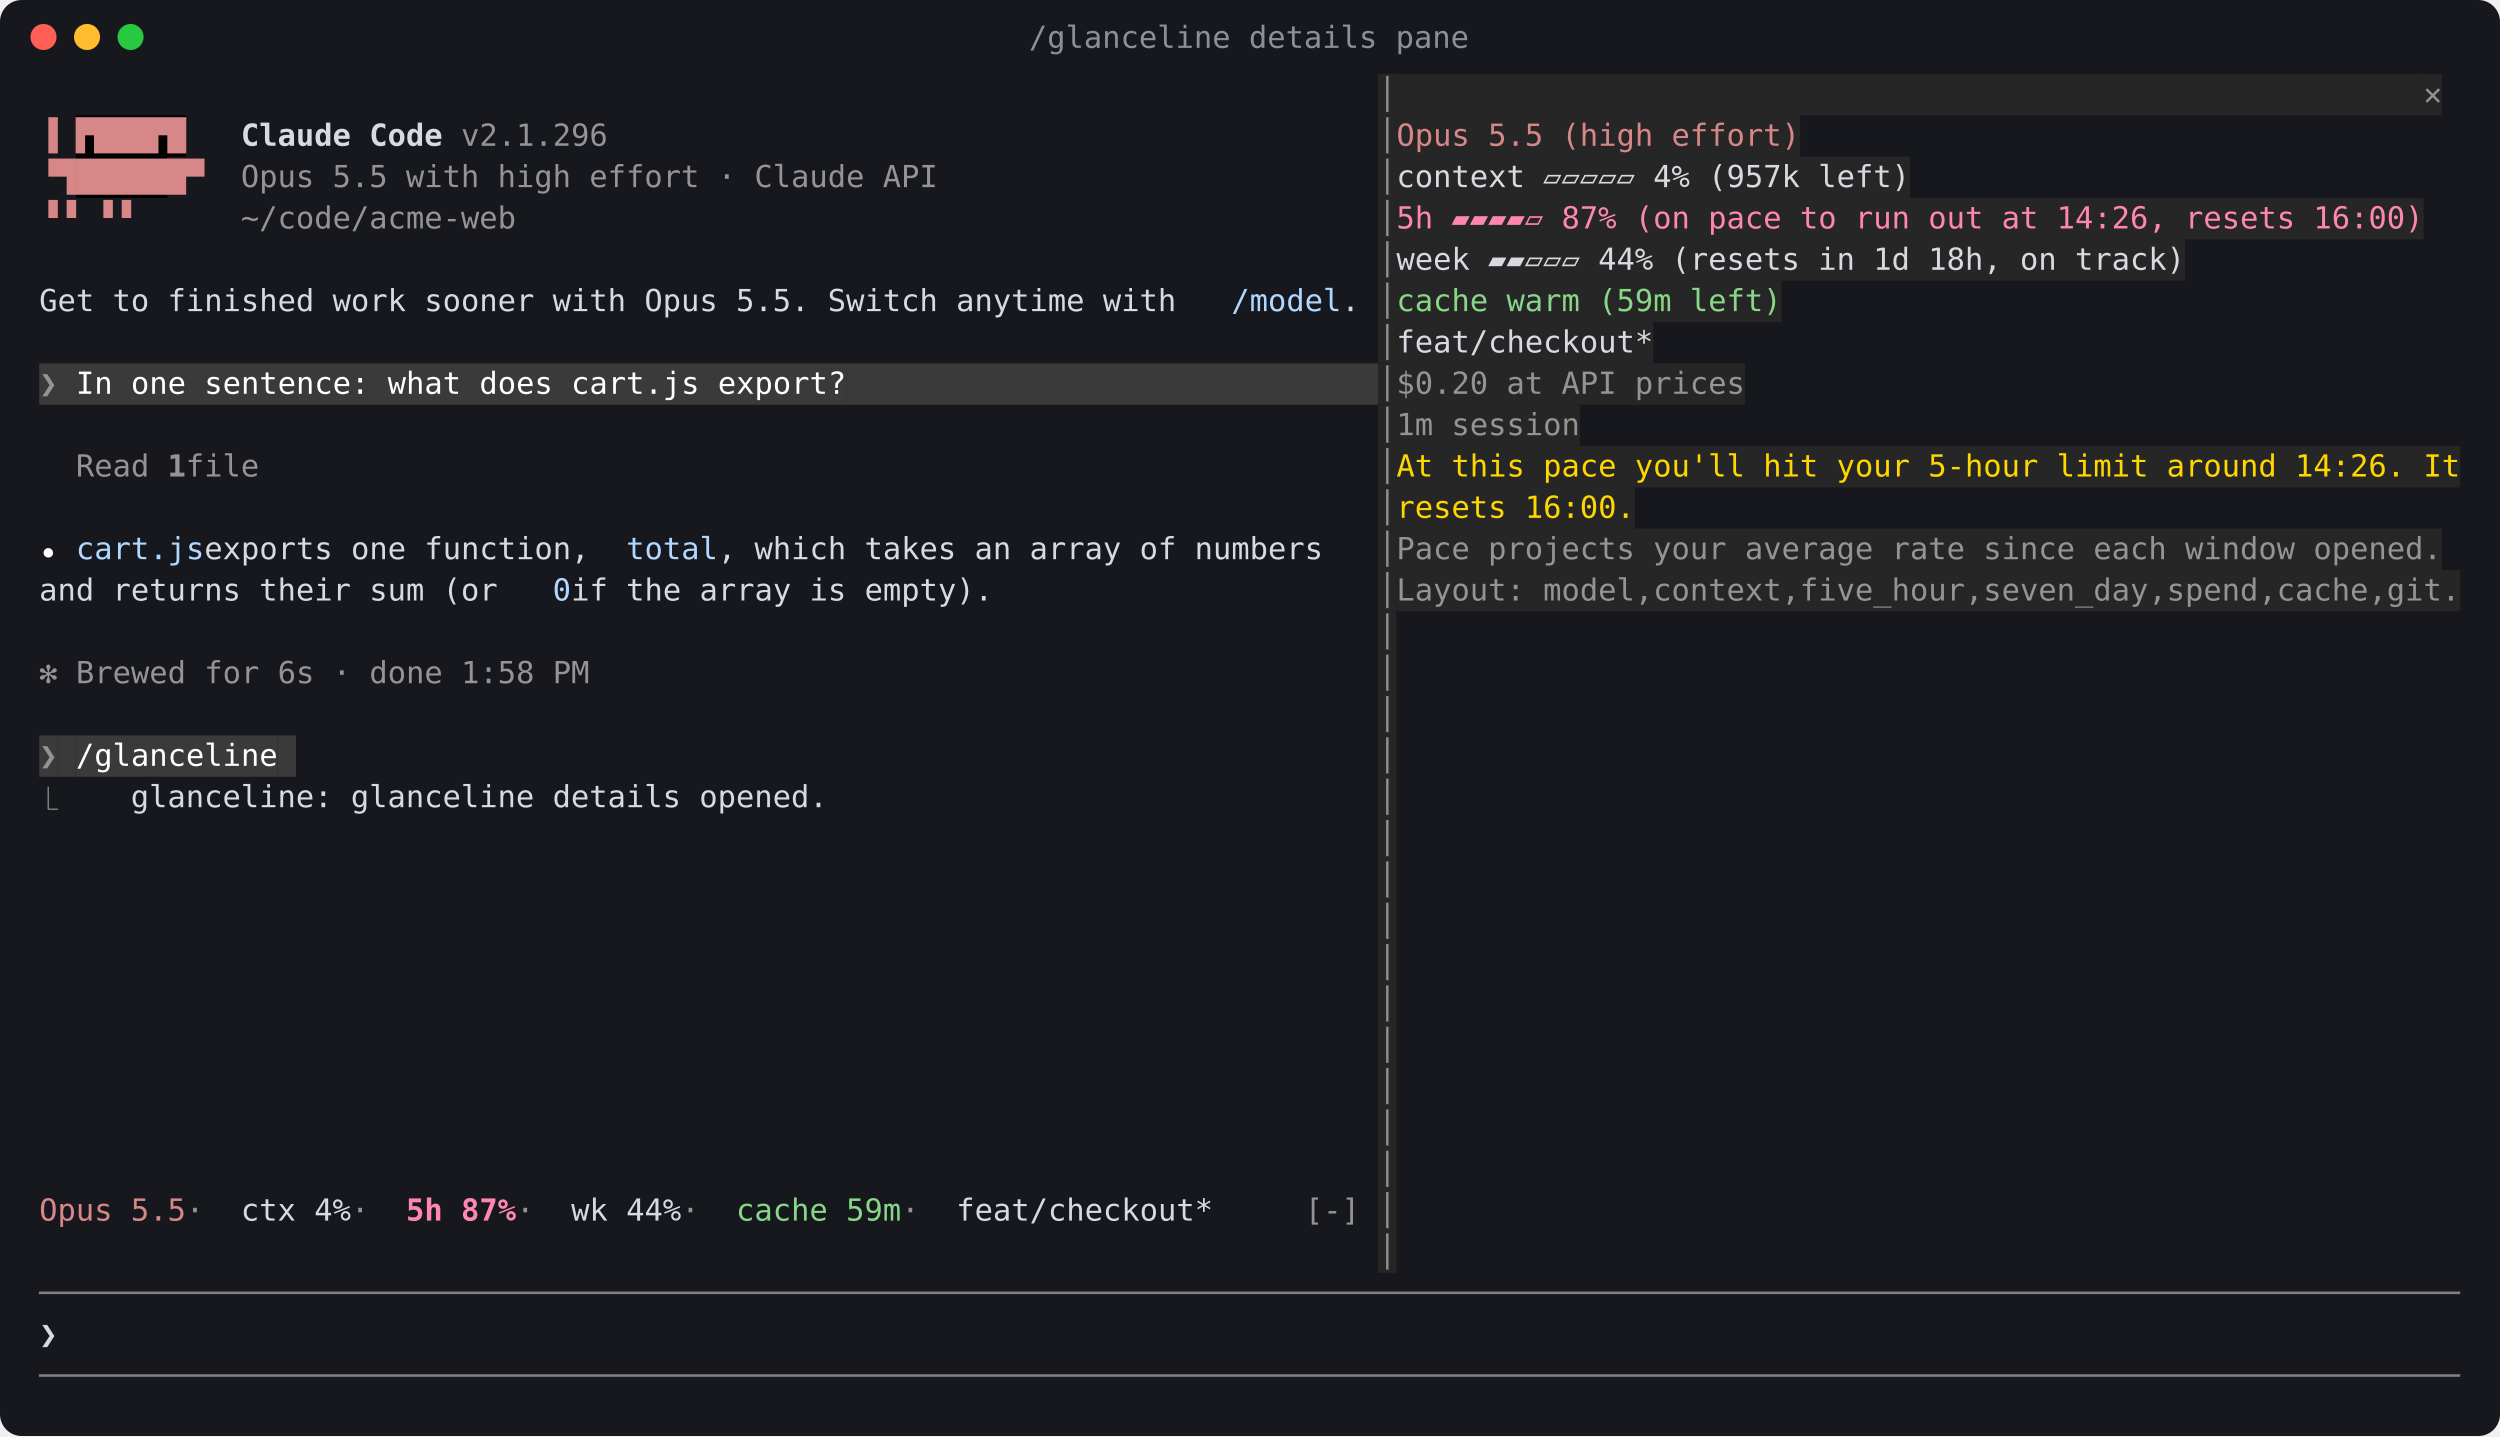
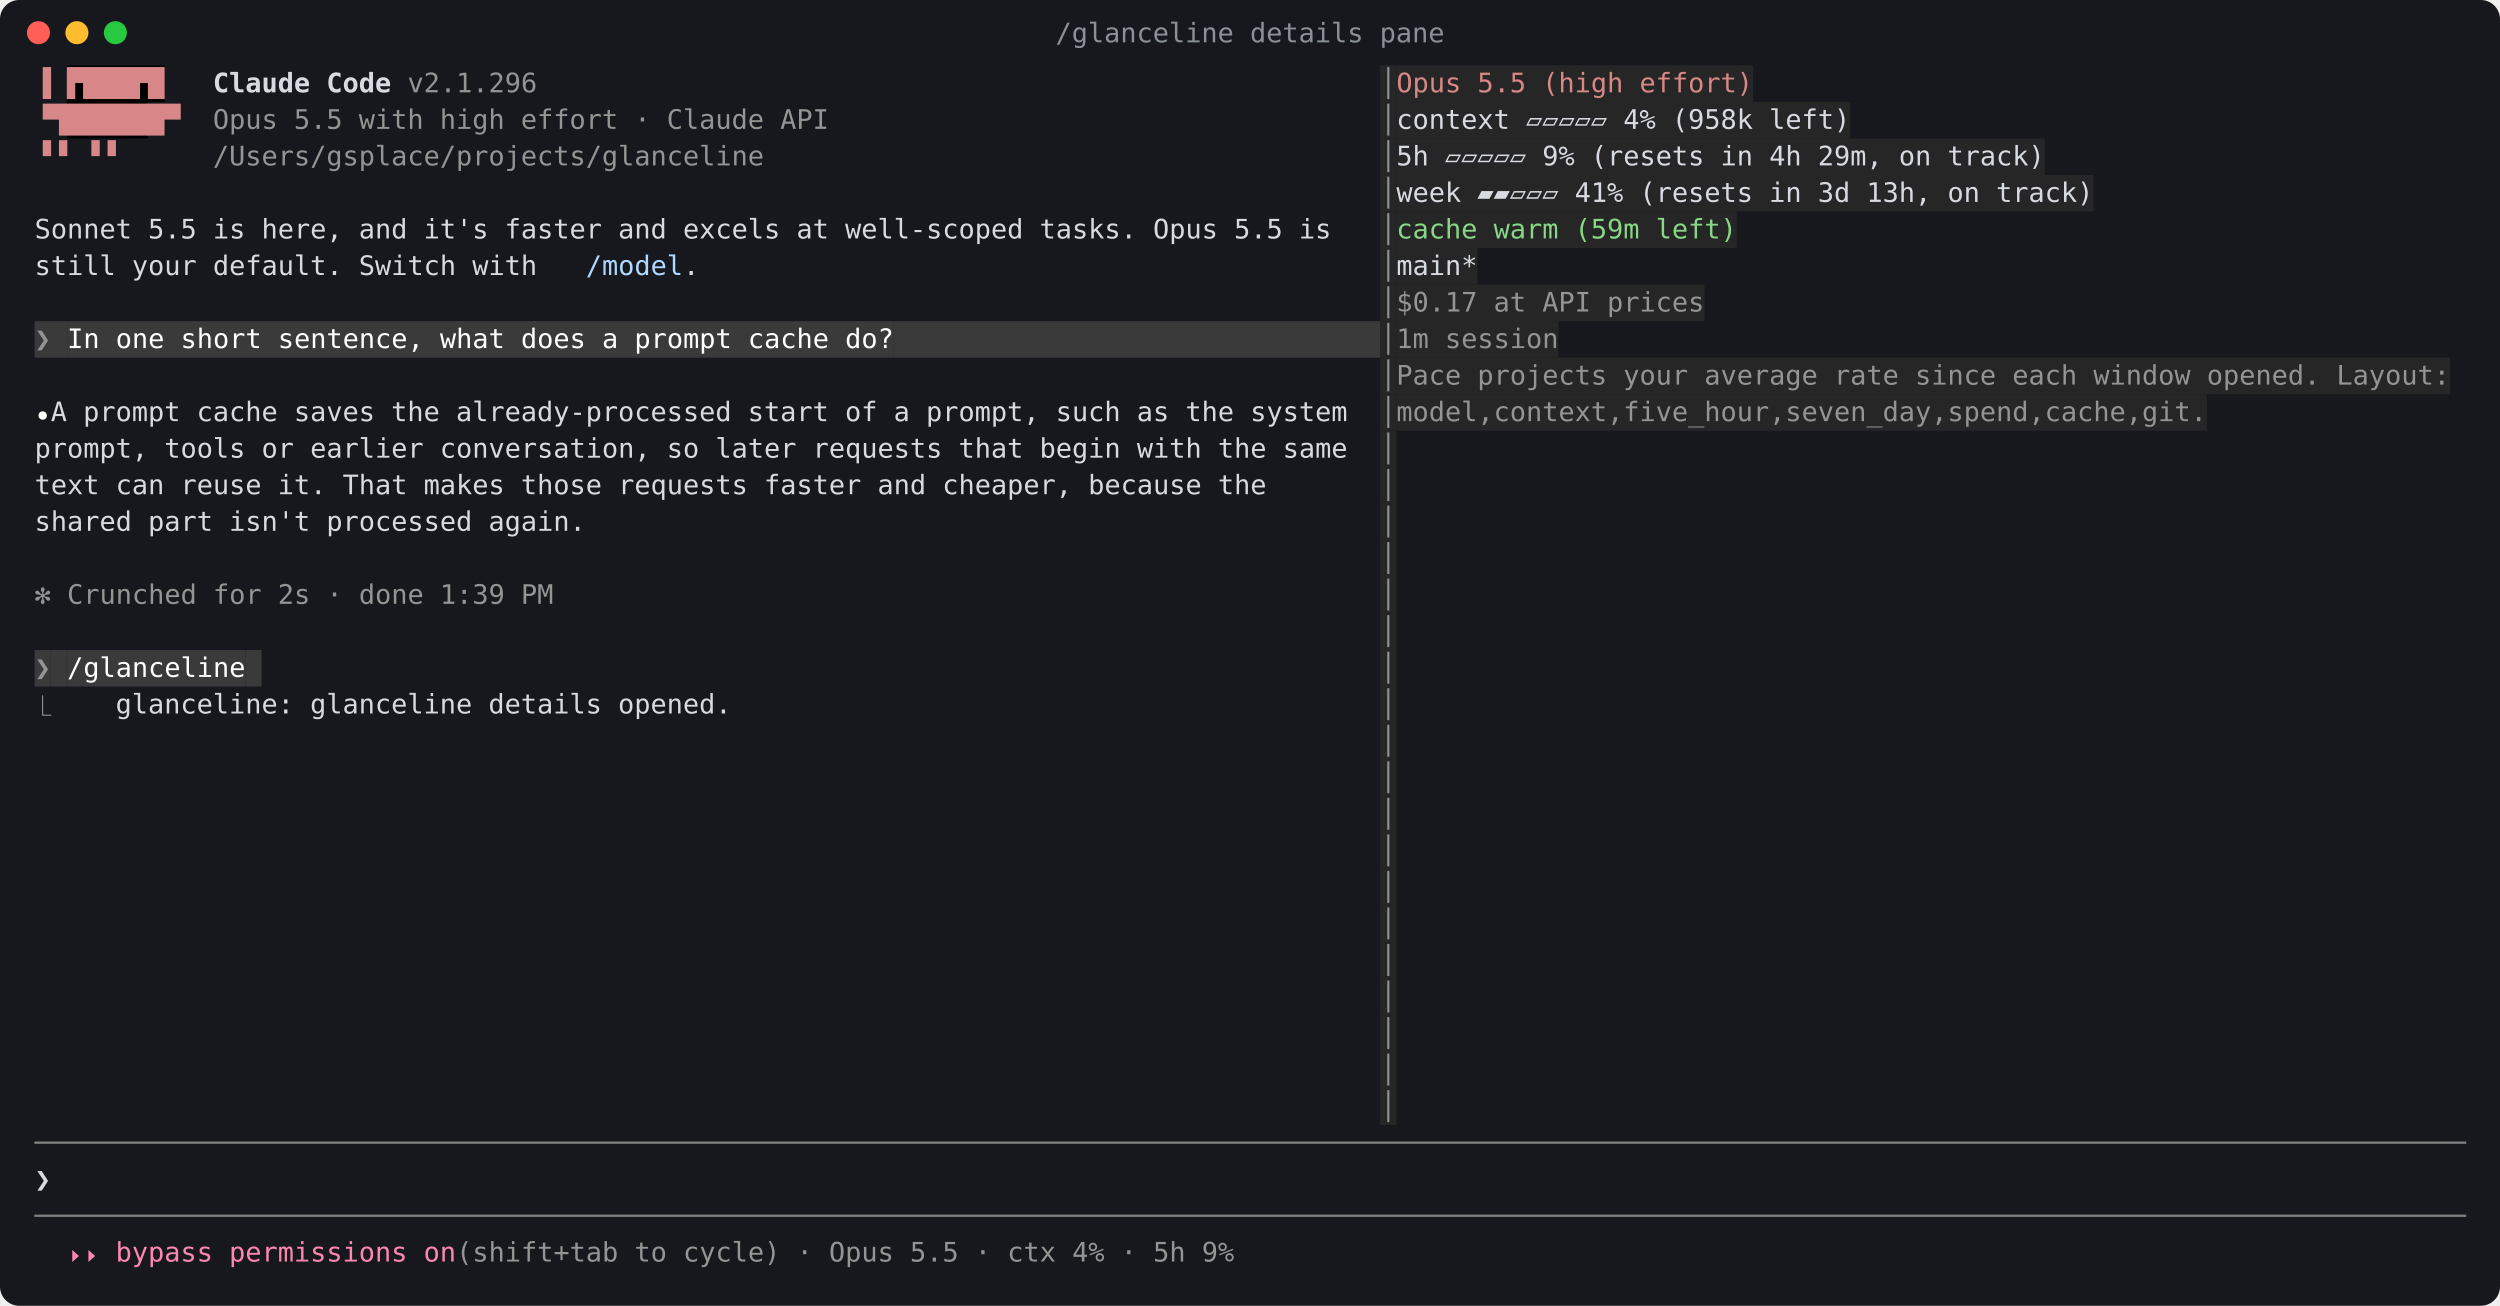
- <svg xmlns="http://www.w3.org/2000/svg" width="1149" height="660" viewBox="0 0 1149 660" role="img" aria-label="/glanceline details pane">
+ <svg xmlns="http://www.w3.org/2000/svg" width="1300" height="679" viewBox="0 0 1300 679" role="img" aria-label="/glanceline details pane">
  <style>text{font-family:"JetBrains Mono","SF Mono",Menlo,Consolas,monospace;font-size:14px;white-space:pre}</style>
  <rect width="100%" height="100%" rx="10" fill="#16181d" />
  <circle cx="20" cy="17" r="6" fill="#ff5f57" />
  <circle cx="40" cy="17" r="6" fill="#febc2e" />
  <circle cx="60" cy="17" r="6" fill="#28c840" />
-   <text x="574" y="22" fill="#8a8f98" text-anchor="middle">/glanceline details pane</text>
-   <rect x="633.4" y="34.0" width="8.4" height="19" fill="#262626" />
-   <text x="633.4" y="48" fill="#d7dae0" opacity="0.6" textLength="8.4" lengthAdjust="spacingAndGlyphs">│</text>
-   <rect x="641.8" y="34.0" width="472.1" height="19" fill="#262626" />
-   <rect x="1113.9" y="34.0" width="8.4" height="19" fill="#262626" />
-   <text x="1113.9" y="48" fill="#949494" textLength="8.4" lengthAdjust="spacingAndGlyphs">✕</text>
-   <text x="18.0" y="67" fill="#d78787" textLength="16.9" lengthAdjust="spacingAndGlyphs"> ▐</text>
-   <rect x="34.9" y="53.0" width="50.6" height="19" fill="#000000" />
-   <text x="34.9" y="67" fill="#d78787" textLength="50.6" lengthAdjust="spacingAndGlyphs">▛███▛█</text>
-   <text x="110.7" y="67" fill="#d7dae0" font-weight="700" textLength="92.7" lengthAdjust="spacingAndGlyphs">Claude Code</text>
-   <text x="211.9" y="67" fill="#949494" textLength="67.4" lengthAdjust="spacingAndGlyphs">v2.1.296</text>
-   <rect x="633.4" y="53.0" width="8.4" height="19" fill="#262626" />
-   <text x="633.4" y="67" fill="#d7dae0" opacity="0.6" textLength="8.4" lengthAdjust="spacingAndGlyphs">│</text>
-   <rect x="641.8" y="53.0" width="185.5" height="19" fill="#262626" />
-   <text x="641.8" y="67" fill="#d78787" textLength="185.5" lengthAdjust="spacingAndGlyphs">Opus 5.5 (high effort)</text>
-   <text x="18.0" y="86" fill="#d78787" textLength="16.9" lengthAdjust="spacingAndGlyphs">▝▜</text>
-   <rect x="34.9" y="72.0" width="42.1" height="19" fill="#000000" />
-   <text x="34.9" y="86" fill="#d78787" textLength="42.1" lengthAdjust="spacingAndGlyphs">█████</text>
-   <text x="77.0" y="86" fill="#d78787" textLength="16.9" lengthAdjust="spacingAndGlyphs">█▀</text>
-   <text x="110.7" y="86" fill="#949494" textLength="320.3" lengthAdjust="spacingAndGlyphs">Opus 5.5 with high effort · Claude API</text>
-   <rect x="633.4" y="72.0" width="8.4" height="19" fill="#262626" />
-   <text x="633.4" y="86" fill="#d7dae0" opacity="0.6" textLength="8.4" lengthAdjust="spacingAndGlyphs">│</text>
-   <rect x="641.8" y="72.0" width="236.0" height="19" fill="#262626" />
-   <text x="641.8" y="86" fill="#d7dae0" textLength="236.0" lengthAdjust="spacingAndGlyphs">context ▱▱▱▱▱ 4% (957k left)</text>
-   <text x="18.0" y="105" fill="#d78787" textLength="75.9" lengthAdjust="spacingAndGlyphs"> ▝▝   ▝▝ </text>
-   <text x="110.7" y="105" fill="#949494" textLength="185.5" lengthAdjust="spacingAndGlyphs">~/code/acme-web       </text>
-   <rect x="633.4" y="91.0" width="8.4" height="19" fill="#262626" />
-   <text x="633.4" y="105" fill="#d7dae0" opacity="0.6" textLength="8.4" lengthAdjust="spacingAndGlyphs">│</text>
-   <rect x="641.8" y="91.0" width="472.1" height="19" fill="#262626" />
-   <text x="641.8" y="105" fill="#ff87af" textLength="472.1" lengthAdjust="spacingAndGlyphs">5h ▰▰▰▰▱ 87% (on pace to run out at 14:26, resets 16:00)</text>
-   <rect x="633.4" y="110.0" width="8.4" height="19" fill="#262626" />
-   <text x="633.4" y="124" fill="#d7dae0" opacity="0.6" textLength="8.4" lengthAdjust="spacingAndGlyphs">│</text>
-   <rect x="641.8" y="110.0" width="362.5" height="19" fill="#262626" />
-   <text x="641.8" y="124" fill="#d7dae0" textLength="362.5" lengthAdjust="spacingAndGlyphs">week ▰▰▱▱▱ 44% (resets in 1d 18h, on track)</text>
-   <text x="18.0" y="143" fill="#d7dae0" textLength="547.9" lengthAdjust="spacingAndGlyphs">  Get to finished work sooner with Opus 5.5. Switch anytime with </text>
-   <text x="565.9" y="143" fill="#afd7ff" textLength="50.6" lengthAdjust="spacingAndGlyphs">/model</text>
-   <text x="616.5" y="143" fill="#d7dae0" textLength="16.9" lengthAdjust="spacingAndGlyphs">. </text>
-   <rect x="633.4" y="129.0" width="8.4" height="19" fill="#262626" />
-   <text x="633.4" y="143" fill="#d7dae0" opacity="0.6" textLength="8.4" lengthAdjust="spacingAndGlyphs">│</text>
-   <rect x="641.8" y="129.0" width="177.0" height="19" fill="#262626" />
-   <text x="641.8" y="143" fill="#87d787" textLength="177.0" lengthAdjust="spacingAndGlyphs">cache warm (59m left)</text>
-   <rect x="633.4" y="148.0" width="8.4" height="19" fill="#262626" />
-   <text x="633.4" y="162" fill="#d7dae0" opacity="0.6" textLength="8.4" lengthAdjust="spacingAndGlyphs">│</text>
-   <rect x="641.8" y="148.0" width="118.0" height="19" fill="#262626" />
-   <text x="641.8" y="162" fill="#d7dae0" textLength="118.0" lengthAdjust="spacingAndGlyphs">feat/checkout*</text>
+   <text x="650" y="22" fill="#8a8f98" text-anchor="middle">/glanceline details pane</text>
+   <text x="18.0" y="48" fill="#d78787" textLength="16.9" lengthAdjust="spacingAndGlyphs"> ▐</text>
+   <rect x="34.9" y="34.0" width="50.6" height="19" fill="#000000" />
+   <text x="34.9" y="48" fill="#d78787" textLength="50.6" lengthAdjust="spacingAndGlyphs">▛███▛█</text>
+   <text x="110.7" y="48" fill="#d7dae0" font-weight="700" textLength="92.7" lengthAdjust="spacingAndGlyphs">Claude Code</text>
+   <text x="211.9" y="48" fill="#949494" textLength="67.4" lengthAdjust="spacingAndGlyphs">v2.1.296</text>
+   <rect x="717.7" y="34.0" width="8.4" height="19" fill="#262626" />
+   <text x="717.7" y="48" fill="#d7dae0" opacity="0.6" textLength="8.4" lengthAdjust="spacingAndGlyphs">│</text>
+   <rect x="726.1" y="34.0" width="185.5" height="19" fill="#262626" />
+   <text x="726.1" y="48" fill="#d78787" textLength="185.5" lengthAdjust="spacingAndGlyphs">Opus 5.5 (high effort)</text>
+   <text x="18.0" y="67" fill="#d78787" textLength="16.9" lengthAdjust="spacingAndGlyphs">▝▜</text>
+   <rect x="34.9" y="53.0" width="42.1" height="19" fill="#000000" />
+   <text x="34.9" y="67" fill="#d78787" textLength="42.1" lengthAdjust="spacingAndGlyphs">█████</text>
+   <text x="77.0" y="67" fill="#d78787" textLength="16.9" lengthAdjust="spacingAndGlyphs">█▀</text>
+   <text x="110.7" y="67" fill="#949494" textLength="320.3" lengthAdjust="spacingAndGlyphs">Opus 5.5 with high effort · Claude API</text>
+   <rect x="717.7" y="53.0" width="8.4" height="19" fill="#262626" />
+   <text x="717.7" y="67" fill="#d7dae0" opacity="0.6" textLength="8.4" lengthAdjust="spacingAndGlyphs">│</text>
+   <rect x="726.1" y="53.0" width="236.0" height="19" fill="#262626" />
+   <text x="726.1" y="67" fill="#d7dae0" textLength="236.0" lengthAdjust="spacingAndGlyphs">context ▱▱▱▱▱ 4% (958k left)</text>
+   <text x="18.0" y="86" fill="#d78787" textLength="75.9" lengthAdjust="spacingAndGlyphs"> ▝▝   ▝▝ </text>
+   <text x="110.7" y="86" fill="#949494" textLength="286.6" lengthAdjust="spacingAndGlyphs">/Users/gsplace/projects/glanceline</text>
+   <rect x="717.7" y="72.0" width="8.4" height="19" fill="#262626" />
+   <text x="717.7" y="86" fill="#d7dae0" opacity="0.6" textLength="8.4" lengthAdjust="spacingAndGlyphs">│</text>
+   <rect x="726.1" y="72.0" width="337.2" height="19" fill="#262626" />
+   <text x="726.1" y="86" fill="#d7dae0" textLength="337.2" lengthAdjust="spacingAndGlyphs">5h ▱▱▱▱▱ 9% (resets in 4h 29m, on track)</text>
+   <rect x="717.7" y="91.0" width="8.4" height="19" fill="#262626" />
+   <text x="717.7" y="105" fill="#d7dae0" opacity="0.6" textLength="8.4" lengthAdjust="spacingAndGlyphs">│</text>
+   <rect x="726.1" y="91.0" width="362.5" height="19" fill="#262626" />
+   <text x="726.1" y="105" fill="#d7dae0" textLength="362.5" lengthAdjust="spacingAndGlyphs">week ▰▰▱▱▱ 41% (resets in 3d 13h, on track)</text>
+   <text x="18.0" y="124" fill="#d7dae0" textLength="699.7" lengthAdjust="spacingAndGlyphs">  Sonnet 5.5 is here, and it's faster and excels at well-scoped tasks. Opus 5.5 is </text>
+   <rect x="717.7" y="110.0" width="8.4" height="19" fill="#262626" />
+   <text x="717.7" y="124" fill="#d7dae0" opacity="0.6" textLength="8.4" lengthAdjust="spacingAndGlyphs">│</text>
+   <rect x="726.1" y="110.0" width="177.0" height="19" fill="#262626" />
+   <text x="726.1" y="124" fill="#87d787" textLength="177.0" lengthAdjust="spacingAndGlyphs">cache warm (59m left)</text>
+   <text x="18.0" y="143" fill="#d7dae0" textLength="286.6" lengthAdjust="spacingAndGlyphs">  still your default. Switch with </text>
+   <text x="304.6" y="143" fill="#afd7ff" textLength="50.6" lengthAdjust="spacingAndGlyphs">/model</text>
+   <text x="355.2" y="143" fill="#d7dae0" textLength="362.5" lengthAdjust="spacingAndGlyphs">.                                          </text>
+   <rect x="717.7" y="129.0" width="8.4" height="19" fill="#262626" />
+   <text x="717.7" y="143" fill="#d7dae0" opacity="0.6" textLength="8.4" lengthAdjust="spacingAndGlyphs">│</text>
+   <rect x="726.1" y="129.0" width="42.1" height="19" fill="#262626" />
+   <text x="726.1" y="143" fill="#d7dae0" textLength="42.1" lengthAdjust="spacingAndGlyphs">main*</text>
+   <rect x="717.7" y="148.0" width="8.4" height="19" fill="#262626" />
+   <text x="717.7" y="162" fill="#d7dae0" opacity="0.6" textLength="8.4" lengthAdjust="spacingAndGlyphs">│</text>
+   <rect x="726.1" y="148.0" width="160.2" height="19" fill="#262626" />
+   <text x="726.1" y="162" fill="#949494" textLength="160.2" lengthAdjust="spacingAndGlyphs">$0.17 at API prices</text>
  <rect x="18.0" y="167.0" width="16.9" height="19" fill="#3a3a3a" />
  <text x="18.0" y="181" fill="#949494" textLength="16.9" lengthAdjust="spacingAndGlyphs">❯ </text>
-   <rect x="34.9" y="167.0" width="354.1" height="19" fill="#3a3a3a" />
-   <text x="34.9" y="181" fill="#ffffff" textLength="354.1" lengthAdjust="spacingAndGlyphs">In one sentence: what does cart.js export?</text>
-   <rect x="388.9" y="167.0" width="244.5" height="19" fill="#3a3a3a" />
-   <rect x="633.4" y="167.0" width="8.4" height="19" fill="#262626" />
-   <text x="633.4" y="181" fill="#d7dae0" opacity="0.6" textLength="8.4" lengthAdjust="spacingAndGlyphs">│</text>
-   <rect x="641.8" y="167.0" width="160.2" height="19" fill="#262626" />
-   <text x="641.8" y="181" fill="#949494" textLength="160.2" lengthAdjust="spacingAndGlyphs">$0.20 at API prices</text>
-   <rect x="633.4" y="186.0" width="8.4" height="19" fill="#262626" />
-   <text x="633.4" y="200" fill="#d7dae0" opacity="0.6" textLength="8.4" lengthAdjust="spacingAndGlyphs">│</text>
-   <rect x="641.8" y="186.0" width="84.3" height="19" fill="#262626" />
-   <text x="641.8" y="200" fill="#949494" textLength="84.3" lengthAdjust="spacingAndGlyphs">1m session</text>
-   <text x="34.9" y="219" fill="#949494" textLength="42.1" lengthAdjust="spacingAndGlyphs">Read </text>
-   <text x="77.0" y="219" fill="#949494" font-weight="700" textLength="8.4" lengthAdjust="spacingAndGlyphs">1</text>
-   <text x="85.4" y="219" fill="#949494" textLength="50.6" lengthAdjust="spacingAndGlyphs"> file </text>
-   <rect x="633.4" y="205.0" width="8.4" height="19" fill="#262626" />
-   <text x="633.4" y="219" fill="#d7dae0" opacity="0.6" textLength="8.4" lengthAdjust="spacingAndGlyphs">│</text>
-   <rect x="641.8" y="205.0" width="488.9" height="19" fill="#262626" />
-   <text x="641.8" y="219" fill="#ffd700" textLength="488.9" lengthAdjust="spacingAndGlyphs">At this pace you'll hit your 5-hour limit around 14:26. It</text>
-   <rect x="633.4" y="224.0" width="8.4" height="19" fill="#262626" />
-   <text x="633.4" y="238" fill="#d7dae0" opacity="0.6" textLength="8.4" lengthAdjust="spacingAndGlyphs">│</text>
-   <rect x="641.8" y="224.0" width="109.6" height="19" fill="#262626" />
-   <text x="641.8" y="238" fill="#ffd700" textLength="109.6" lengthAdjust="spacingAndGlyphs">resets 16:00.</text>
-   <text x="18.0" y="257" fill="#ffffff" textLength="8.4" lengthAdjust="spacingAndGlyphs">⏺</text>
-   <text x="34.9" y="257" fill="#afd7ff" textLength="59.0" lengthAdjust="spacingAndGlyphs">cart.js</text>
-   <text x="93.9" y="257" fill="#d7dae0" textLength="193.9" lengthAdjust="spacingAndGlyphs"> exports one function, </text>
-   <text x="287.8" y="257" fill="#afd7ff" textLength="42.1" lengthAdjust="spacingAndGlyphs">total</text>
-   <text x="329.9" y="257" fill="#d7dae0" textLength="303.5" lengthAdjust="spacingAndGlyphs">, which takes an array of numbers   </text>
-   <rect x="633.4" y="243.0" width="8.4" height="19" fill="#262626" />
-   <text x="633.4" y="257" fill="#d7dae0" opacity="0.6" textLength="8.4" lengthAdjust="spacingAndGlyphs">│</text>
-   <rect x="641.8" y="243.0" width="480.5" height="19" fill="#262626" />
-   <text x="641.8" y="257" fill="#949494" textLength="480.5" lengthAdjust="spacingAndGlyphs">Pace projects your average rate since each window opened.</text>
-   <text x="18.0" y="276" fill="#d7dae0" textLength="236.0" lengthAdjust="spacingAndGlyphs">  and returns their sum (or </text>
-   <text x="254.0" y="276" fill="#afd7ff" textLength="8.4" lengthAdjust="spacingAndGlyphs">0</text>
-   <text x="262.5" y="276" fill="#d7dae0" textLength="370.9" lengthAdjust="spacingAndGlyphs"> if the array is empty).                    </text>
-   <rect x="633.4" y="262.0" width="8.4" height="19" fill="#262626" />
-   <text x="633.4" y="276" fill="#d7dae0" opacity="0.6" textLength="8.4" lengthAdjust="spacingAndGlyphs">│</text>
-   <rect x="641.8" y="262.0" width="488.9" height="19" fill="#262626" />
-   <text x="641.8" y="276" fill="#949494" textLength="488.9" lengthAdjust="spacingAndGlyphs">Layout: model,context,five_hour,seven_day,spend,cache,git.</text>
-   <rect x="633.4" y="281.0" width="8.4" height="19" fill="#262626" />
-   <text x="633.4" y="295" fill="#d7dae0" opacity="0.6" textLength="8.4" lengthAdjust="spacingAndGlyphs">│</text>
+   <rect x="34.9" y="167.0" width="429.9" height="19" fill="#3a3a3a" />
+   <text x="34.9" y="181" fill="#ffffff" textLength="429.9" lengthAdjust="spacingAndGlyphs">In one short sentence, what does a prompt cache do?</text>
+   <rect x="464.8" y="167.0" width="252.9" height="19" fill="#3a3a3a" />
+   <rect x="717.7" y="167.0" width="8.4" height="19" fill="#262626" />
+   <text x="717.7" y="181" fill="#d7dae0" opacity="0.6" textLength="8.4" lengthAdjust="spacingAndGlyphs">│</text>
+   <rect x="726.1" y="167.0" width="84.3" height="19" fill="#262626" />
+   <text x="726.1" y="181" fill="#949494" textLength="84.3" lengthAdjust="spacingAndGlyphs">1m session</text>
+   <rect x="717.7" y="186.0" width="8.4" height="19" fill="#262626" />
+   <text x="717.7" y="200" fill="#d7dae0" opacity="0.6" textLength="8.4" lengthAdjust="spacingAndGlyphs">│</text>
+   <rect x="726.1" y="186.0" width="547.9" height="19" fill="#262626" />
+   <text x="726.1" y="200" fill="#949494" textLength="547.9" lengthAdjust="spacingAndGlyphs">Pace projects your average rate since each window opened. Layout:</text>
+   <text x="18.0" y="219" fill="#ffffff" textLength="8.4" lengthAdjust="spacingAndGlyphs">⏺</text>
+   <text x="26.4" y="219" fill="#d7dae0" textLength="691.3" lengthAdjust="spacingAndGlyphs"> A prompt cache saves the already-processed start of a prompt, such as the system </text>
+   <rect x="717.7" y="205.0" width="8.4" height="19" fill="#262626" />
+   <text x="717.7" y="219" fill="#d7dae0" opacity="0.6" textLength="8.4" lengthAdjust="spacingAndGlyphs">│</text>
+   <rect x="726.1" y="205.0" width="421.5" height="19" fill="#262626" />
+   <text x="726.1" y="219" fill="#949494" textLength="421.5" lengthAdjust="spacingAndGlyphs">model,context,five_hour,seven_day,spend,cache,git.</text>
+   <text x="18.0" y="238" fill="#d7dae0" textLength="699.7" lengthAdjust="spacingAndGlyphs">  prompt, tools or earlier conversation, so later requests that begin with the same</text>
+   <rect x="717.7" y="224.0" width="8.4" height="19" fill="#262626" />
+   <text x="717.7" y="238" fill="#d7dae0" opacity="0.6" textLength="8.4" lengthAdjust="spacingAndGlyphs">│</text>
+   <text x="18.0" y="257" fill="#d7dae0" textLength="699.7" lengthAdjust="spacingAndGlyphs">  text can reuse it. That makes those requests faster and cheaper, because the     </text>
+   <rect x="717.7" y="243.0" width="8.4" height="19" fill="#262626" />
+   <text x="717.7" y="257" fill="#d7dae0" opacity="0.6" textLength="8.4" lengthAdjust="spacingAndGlyphs">│</text>
+   <text x="18.0" y="276" fill="#d7dae0" textLength="699.7" lengthAdjust="spacingAndGlyphs">  shared part isn't processed again.                                               </text>
+   <rect x="717.7" y="262.0" width="8.4" height="19" fill="#262626" />
+   <text x="717.7" y="276" fill="#d7dae0" opacity="0.6" textLength="8.4" lengthAdjust="spacingAndGlyphs">│</text>
+   <rect x="717.7" y="281.0" width="8.4" height="19" fill="#262626" />
+   <text x="717.7" y="295" fill="#d7dae0" opacity="0.6" textLength="8.4" lengthAdjust="spacingAndGlyphs">│</text>
  <text x="18.0" y="314" fill="#949494" textLength="8.4" lengthAdjust="spacingAndGlyphs">✻</text>
-   <text x="34.9" y="314" fill="#949494" textLength="236.0" lengthAdjust="spacingAndGlyphs">Brewed for 6s · done 1:58 PM</text>
-   <rect x="633.4" y="300.0" width="8.4" height="19" fill="#262626" />
-   <text x="633.4" y="314" fill="#d7dae0" opacity="0.6" textLength="8.4" lengthAdjust="spacingAndGlyphs">│</text>
-   <rect x="633.4" y="319.0" width="8.4" height="19" fill="#262626" />
-   <text x="633.4" y="333" fill="#d7dae0" opacity="0.6" textLength="8.4" lengthAdjust="spacingAndGlyphs">│</text>
+   <text x="34.9" y="314" fill="#949494" textLength="252.9" lengthAdjust="spacingAndGlyphs">Crunched for 2s · done 1:39 PM</text>
+   <rect x="717.7" y="300.0" width="8.4" height="19" fill="#262626" />
+   <text x="717.7" y="314" fill="#d7dae0" opacity="0.6" textLength="8.4" lengthAdjust="spacingAndGlyphs">│</text>
+   <rect x="717.7" y="319.0" width="8.4" height="19" fill="#262626" />
+   <text x="717.7" y="333" fill="#d7dae0" opacity="0.6" textLength="8.4" lengthAdjust="spacingAndGlyphs">│</text>
  <rect x="18.0" y="338.0" width="8.4" height="19" fill="#3a3a3a" />
  <text x="18.0" y="352" fill="#949494" textLength="8.4" lengthAdjust="spacingAndGlyphs">❯</text>
  <rect x="26.4" y="338.0" width="8.4" height="19" fill="#3a3a3a" />
  <rect x="34.9" y="338.0" width="92.7" height="19" fill="#3a3a3a" />
  <text x="34.9" y="352" fill="#ffffff" textLength="92.7" lengthAdjust="spacingAndGlyphs">/glanceline</text>
  <rect x="127.6" y="338.0" width="8.4" height="19" fill="#3a3a3a" />
-   <rect x="633.4" y="338.0" width="8.4" height="19" fill="#262626" />
-   <text x="633.4" y="352" fill="#d7dae0" opacity="0.6" textLength="8.4" lengthAdjust="spacingAndGlyphs">│</text>
+   <rect x="717.7" y="338.0" width="8.4" height="19" fill="#262626" />
+   <text x="717.7" y="352" fill="#d7dae0" opacity="0.6" textLength="8.4" lengthAdjust="spacingAndGlyphs">│</text>
  <text x="18.0" y="371" fill="#949494" textLength="42.1" lengthAdjust="spacingAndGlyphs">  ⎿  </text>
-   <text x="60.1" y="371" fill="#d7dae0" textLength="573.2" lengthAdjust="spacingAndGlyphs">glanceline: glanceline details opened.                              </text>
-   <rect x="633.4" y="357.0" width="8.4" height="19" fill="#262626" />
-   <text x="633.4" y="371" fill="#d7dae0" opacity="0.6" textLength="8.4" lengthAdjust="spacingAndGlyphs">│</text>
-   <rect x="633.4" y="376.0" width="8.4" height="19" fill="#262626" />
-   <text x="633.4" y="390" fill="#d7dae0" opacity="0.6" textLength="8.4" lengthAdjust="spacingAndGlyphs">│</text>
-   <rect x="633.4" y="395.0" width="8.4" height="19" fill="#262626" />
-   <text x="633.4" y="409" fill="#d7dae0" opacity="0.6" textLength="8.4" lengthAdjust="spacingAndGlyphs">│</text>
-   <rect x="633.4" y="414.0" width="8.4" height="19" fill="#262626" />
-   <text x="633.4" y="428" fill="#d7dae0" opacity="0.6" textLength="8.4" lengthAdjust="spacingAndGlyphs">│</text>
-   <rect x="633.4" y="433.0" width="8.4" height="19" fill="#262626" />
-   <text x="633.4" y="447" fill="#d7dae0" opacity="0.6" textLength="8.4" lengthAdjust="spacingAndGlyphs">│</text>
-   <rect x="633.4" y="452.0" width="8.4" height="19" fill="#262626" />
-   <text x="633.4" y="466" fill="#d7dae0" opacity="0.6" textLength="8.4" lengthAdjust="spacingAndGlyphs">│</text>
-   <rect x="633.4" y="471.0" width="8.4" height="19" fill="#262626" />
-   <text x="633.4" y="485" fill="#d7dae0" opacity="0.6" textLength="8.4" lengthAdjust="spacingAndGlyphs">│</text>
-   <rect x="633.4" y="490.0" width="8.4" height="19" fill="#262626" />
-   <text x="633.4" y="504" fill="#d7dae0" opacity="0.6" textLength="8.4" lengthAdjust="spacingAndGlyphs">│</text>
-   <rect x="633.4" y="509.0" width="8.4" height="19" fill="#262626" />
-   <text x="633.4" y="523" fill="#d7dae0" opacity="0.6" textLength="8.4" lengthAdjust="spacingAndGlyphs">│</text>
-   <rect x="633.4" y="528.0" width="8.4" height="19" fill="#262626" />
-   <text x="633.4" y="542" fill="#d7dae0" opacity="0.6" textLength="8.4" lengthAdjust="spacingAndGlyphs">│</text>
-   <text x="18.0" y="561" fill="#d78787" textLength="67.4" lengthAdjust="spacingAndGlyphs">Opus 5.5</text>
-   <text x="85.4" y="561" fill="#949494" textLength="25.3" lengthAdjust="spacingAndGlyphs"> · </text>
-   <text x="110.7" y="561" fill="#d7dae0" textLength="50.6" lengthAdjust="spacingAndGlyphs">ctx 4%</text>
-   <text x="161.3" y="561" fill="#949494" textLength="25.3" lengthAdjust="spacingAndGlyphs"> · </text>
-   <text x="186.6" y="561" fill="#ff87af" font-weight="700" textLength="50.6" lengthAdjust="spacingAndGlyphs">5h 87%</text>
-   <text x="237.2" y="561" fill="#949494" textLength="25.3" lengthAdjust="spacingAndGlyphs"> · </text>
-   <text x="262.5" y="561" fill="#d7dae0" textLength="50.6" lengthAdjust="spacingAndGlyphs">wk 44%</text>
-   <text x="313.1" y="561" fill="#949494" textLength="25.3" lengthAdjust="spacingAndGlyphs"> · </text>
-   <text x="338.3" y="561" fill="#87d787" textLength="75.9" lengthAdjust="spacingAndGlyphs">cache 59m</text>
-   <text x="414.2" y="561" fill="#949494" textLength="25.3" lengthAdjust="spacingAndGlyphs"> · </text>
-   <text x="439.5" y="561" fill="#d7dae0" textLength="160.2" lengthAdjust="spacingAndGlyphs">feat/checkout*     </text>
-   <text x="599.7" y="561" fill="#949494" textLength="25.3" lengthAdjust="spacingAndGlyphs">[-]</text>
-   <rect x="633.4" y="547.0" width="8.4" height="19" fill="#262626" />
-   <text x="633.4" y="561" fill="#d7dae0" opacity="0.6" textLength="8.4" lengthAdjust="spacingAndGlyphs">│</text>
-   <rect x="633.4" y="566.0" width="8.4" height="19" fill="#262626" />
-   <text x="633.4" y="580" fill="#d7dae0" opacity="0.6" textLength="8.4" lengthAdjust="spacingAndGlyphs">│</text>
-   <text x="18.0" y="599" fill="#808080" textLength="1112.8" lengthAdjust="spacingAndGlyphs">────────────────────────────────────────────────────────────────────────────────────────────────────────────────────────────────────</text>
+   <text x="60.1" y="371" fill="#d7dae0" textLength="657.5" lengthAdjust="spacingAndGlyphs">glanceline: glanceline details opened.                                        </text>
+   <rect x="717.7" y="357.0" width="8.4" height="19" fill="#262626" />
+   <text x="717.7" y="371" fill="#d7dae0" opacity="0.6" textLength="8.4" lengthAdjust="spacingAndGlyphs">│</text>
+   <rect x="717.7" y="376.0" width="8.4" height="19" fill="#262626" />
+   <text x="717.7" y="390" fill="#d7dae0" opacity="0.6" textLength="8.4" lengthAdjust="spacingAndGlyphs">│</text>
+   <rect x="717.7" y="395.0" width="8.4" height="19" fill="#262626" />
+   <text x="717.7" y="409" fill="#d7dae0" opacity="0.6" textLength="8.4" lengthAdjust="spacingAndGlyphs">│</text>
+   <rect x="717.7" y="414.0" width="8.4" height="19" fill="#262626" />
+   <text x="717.7" y="428" fill="#d7dae0" opacity="0.6" textLength="8.4" lengthAdjust="spacingAndGlyphs">│</text>
+   <rect x="717.7" y="433.0" width="8.4" height="19" fill="#262626" />
+   <text x="717.7" y="447" fill="#d7dae0" opacity="0.6" textLength="8.4" lengthAdjust="spacingAndGlyphs">│</text>
+   <rect x="717.7" y="452.0" width="8.4" height="19" fill="#262626" />
+   <text x="717.7" y="466" fill="#d7dae0" opacity="0.6" textLength="8.4" lengthAdjust="spacingAndGlyphs">│</text>
+   <rect x="717.7" y="471.0" width="8.4" height="19" fill="#262626" />
+   <text x="717.7" y="485" fill="#d7dae0" opacity="0.6" textLength="8.4" lengthAdjust="spacingAndGlyphs">│</text>
+   <rect x="717.7" y="490.0" width="8.4" height="19" fill="#262626" />
+   <text x="717.7" y="504" fill="#d7dae0" opacity="0.6" textLength="8.4" lengthAdjust="spacingAndGlyphs">│</text>
+   <rect x="717.7" y="509.0" width="8.4" height="19" fill="#262626" />
+   <text x="717.7" y="523" fill="#d7dae0" opacity="0.6" textLength="8.4" lengthAdjust="spacingAndGlyphs">│</text>
+   <rect x="717.7" y="528.0" width="8.4" height="19" fill="#262626" />
+   <text x="717.7" y="542" fill="#d7dae0" opacity="0.6" textLength="8.4" lengthAdjust="spacingAndGlyphs">│</text>
+   <rect x="717.7" y="547.0" width="8.4" height="19" fill="#262626" />
+   <text x="717.7" y="561" fill="#d7dae0" opacity="0.6" textLength="8.4" lengthAdjust="spacingAndGlyphs">│</text>
+   <rect x="717.7" y="566.0" width="8.4" height="19" fill="#262626" />
+   <text x="717.7" y="580" fill="#d7dae0" opacity="0.6" textLength="8.4" lengthAdjust="spacingAndGlyphs">│</text>
+   <text x="18.0" y="599" fill="#808080" textLength="1264.5" lengthAdjust="spacingAndGlyphs">──────────────────────────────────────────────────────────────────────────────────────────────────────────────────────────────────────────────────────</text>
  <text x="18.0" y="618" fill="#d7dae0" textLength="16.9" lengthAdjust="spacingAndGlyphs">❯ </text>
-   <text x="18.0" y="637" fill="#808080" textLength="1112.8" lengthAdjust="spacingAndGlyphs">────────────────────────────────────────────────────────────────────────────────────────────────────────────────────────────────────</text>
+   <text x="18.0" y="637" fill="#808080" textLength="1264.5" lengthAdjust="spacingAndGlyphs">──────────────────────────────────────────────────────────────────────────────────────────────────────────────────────────────────────────────────────</text>
+   <text x="34.9" y="656" fill="#ff87af" textLength="202.3" lengthAdjust="spacingAndGlyphs">⏵⏵ bypass permissions on</text>
+   <text x="237.2" y="656" fill="#949494" textLength="413.1" lengthAdjust="spacingAndGlyphs"> (shift+tab to cycle) · Opus 5.5 · ctx 4% · 5h 9%</text>
</svg>
